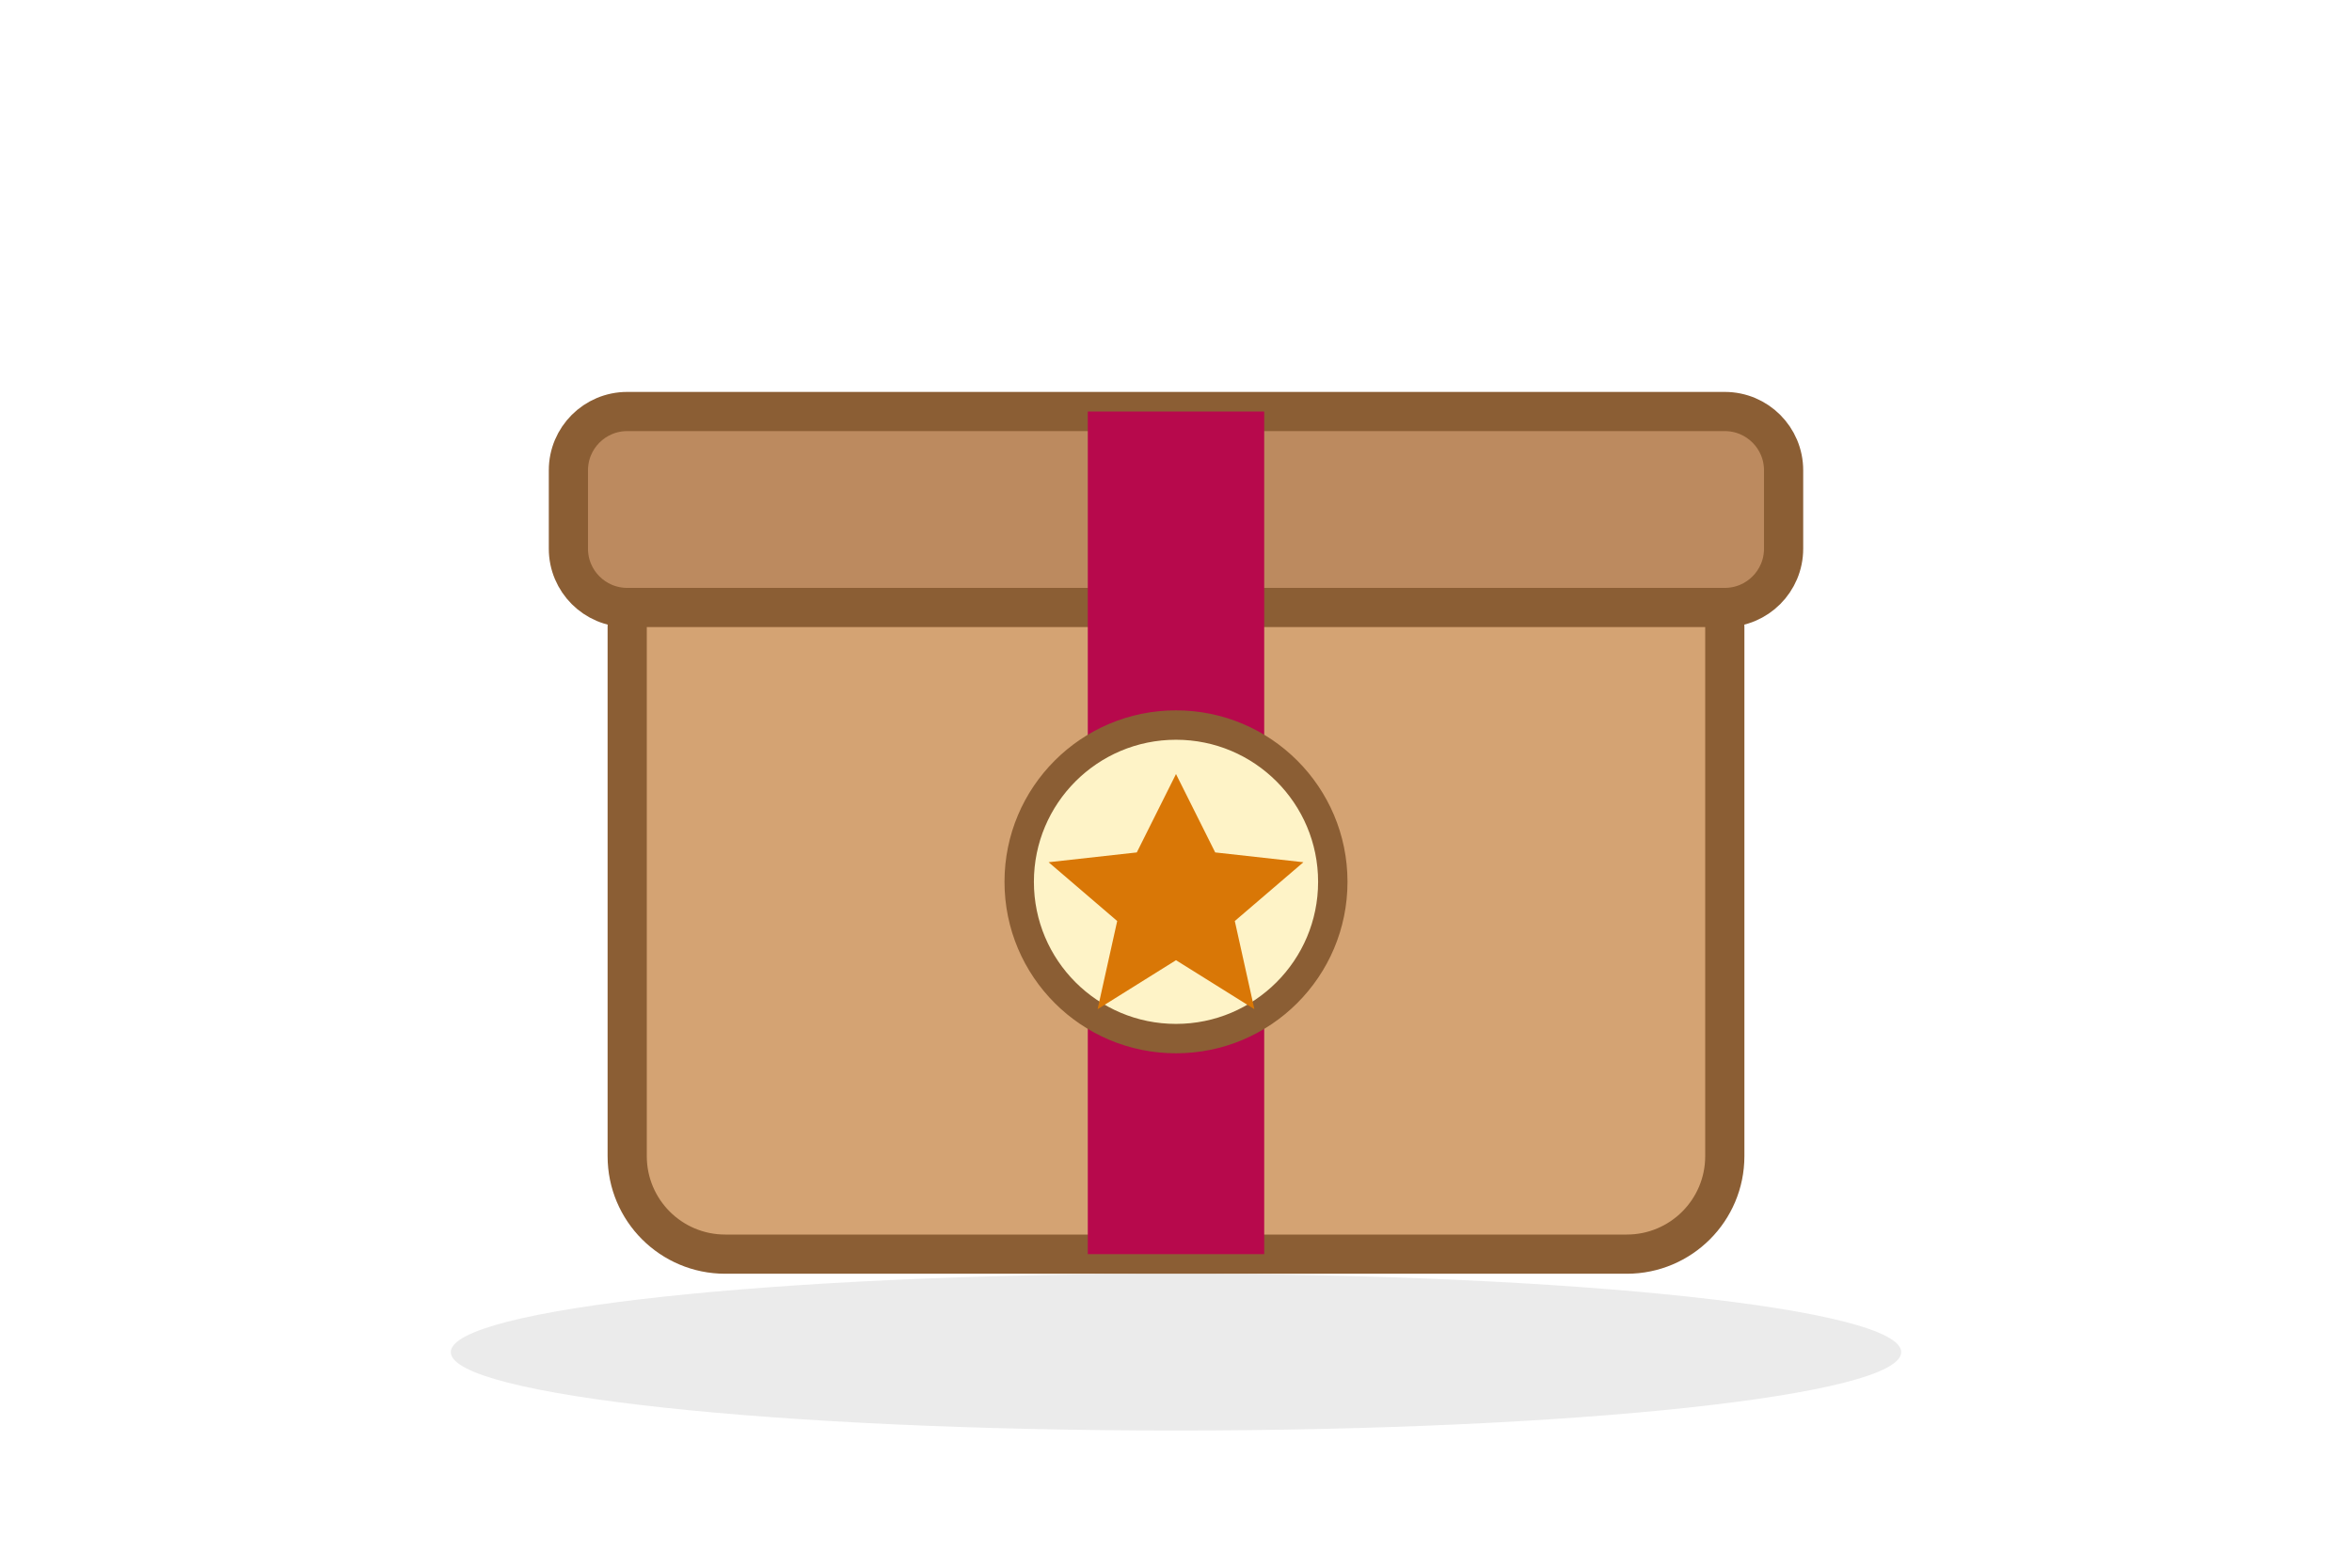
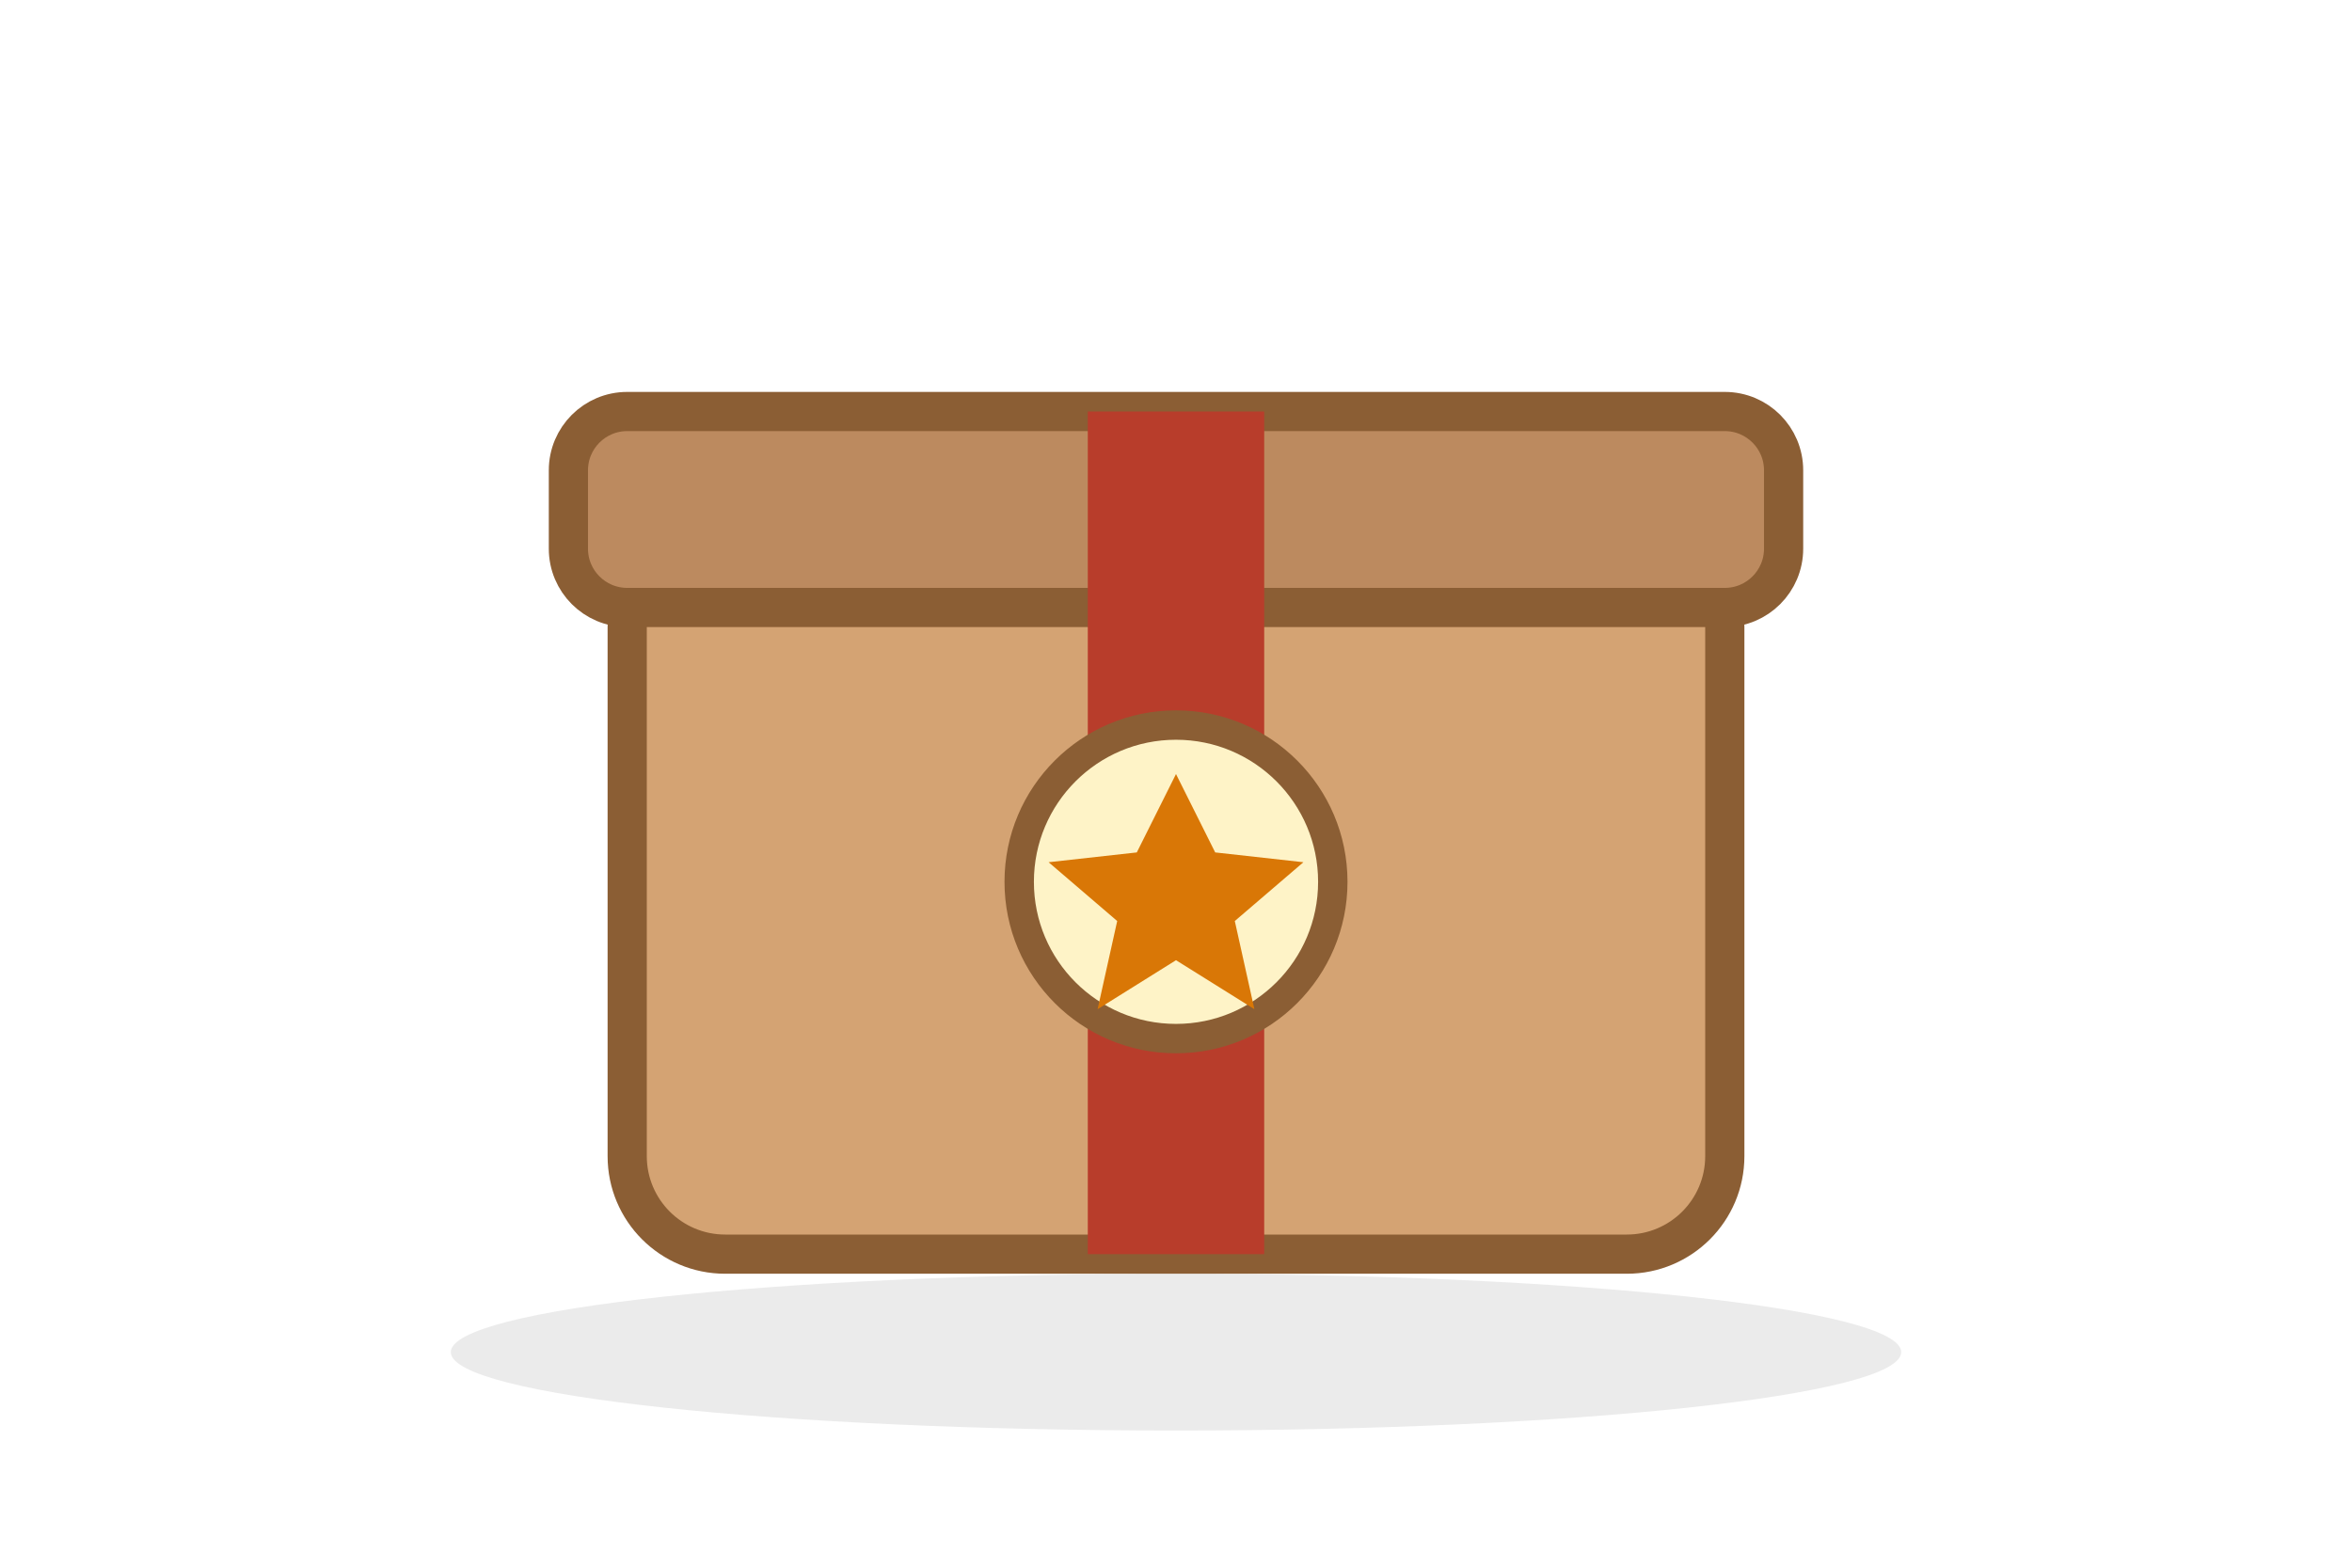
<svg xmlns="http://www.w3.org/2000/svg" viewBox="0 0 240 160" fill="none">
  <ellipse cx="120" cy="138" rx="74" ry="8" fill="#000" opacity="0.08" />
  <rect x="64" y="54" width="112" height="74" rx="10" fill="#d4a373" stroke="#8b5e34" stroke-width="4" />
  <rect x="58" y="42" width="124" height="20" rx="6" fill="#bc8a5f" stroke="#8b5e34" stroke-width="4" />
-   <rect x="111" y="42" width="18" height="86" fill="#b7094c" />
+   <rect x="111" y="42" width="18" height="86" fill="#b83d2b" />
  <circle cx="120" cy="90" r="16" fill="#fef3c7" stroke="#8b5e34" stroke-width="3" />
  <path d="M120 79 L124 87 L133 88 L126 94 L128 103 L120 98 L112 103 L114 94 L107 88 L116 87 Z" fill="#d97706" />
</svg>
